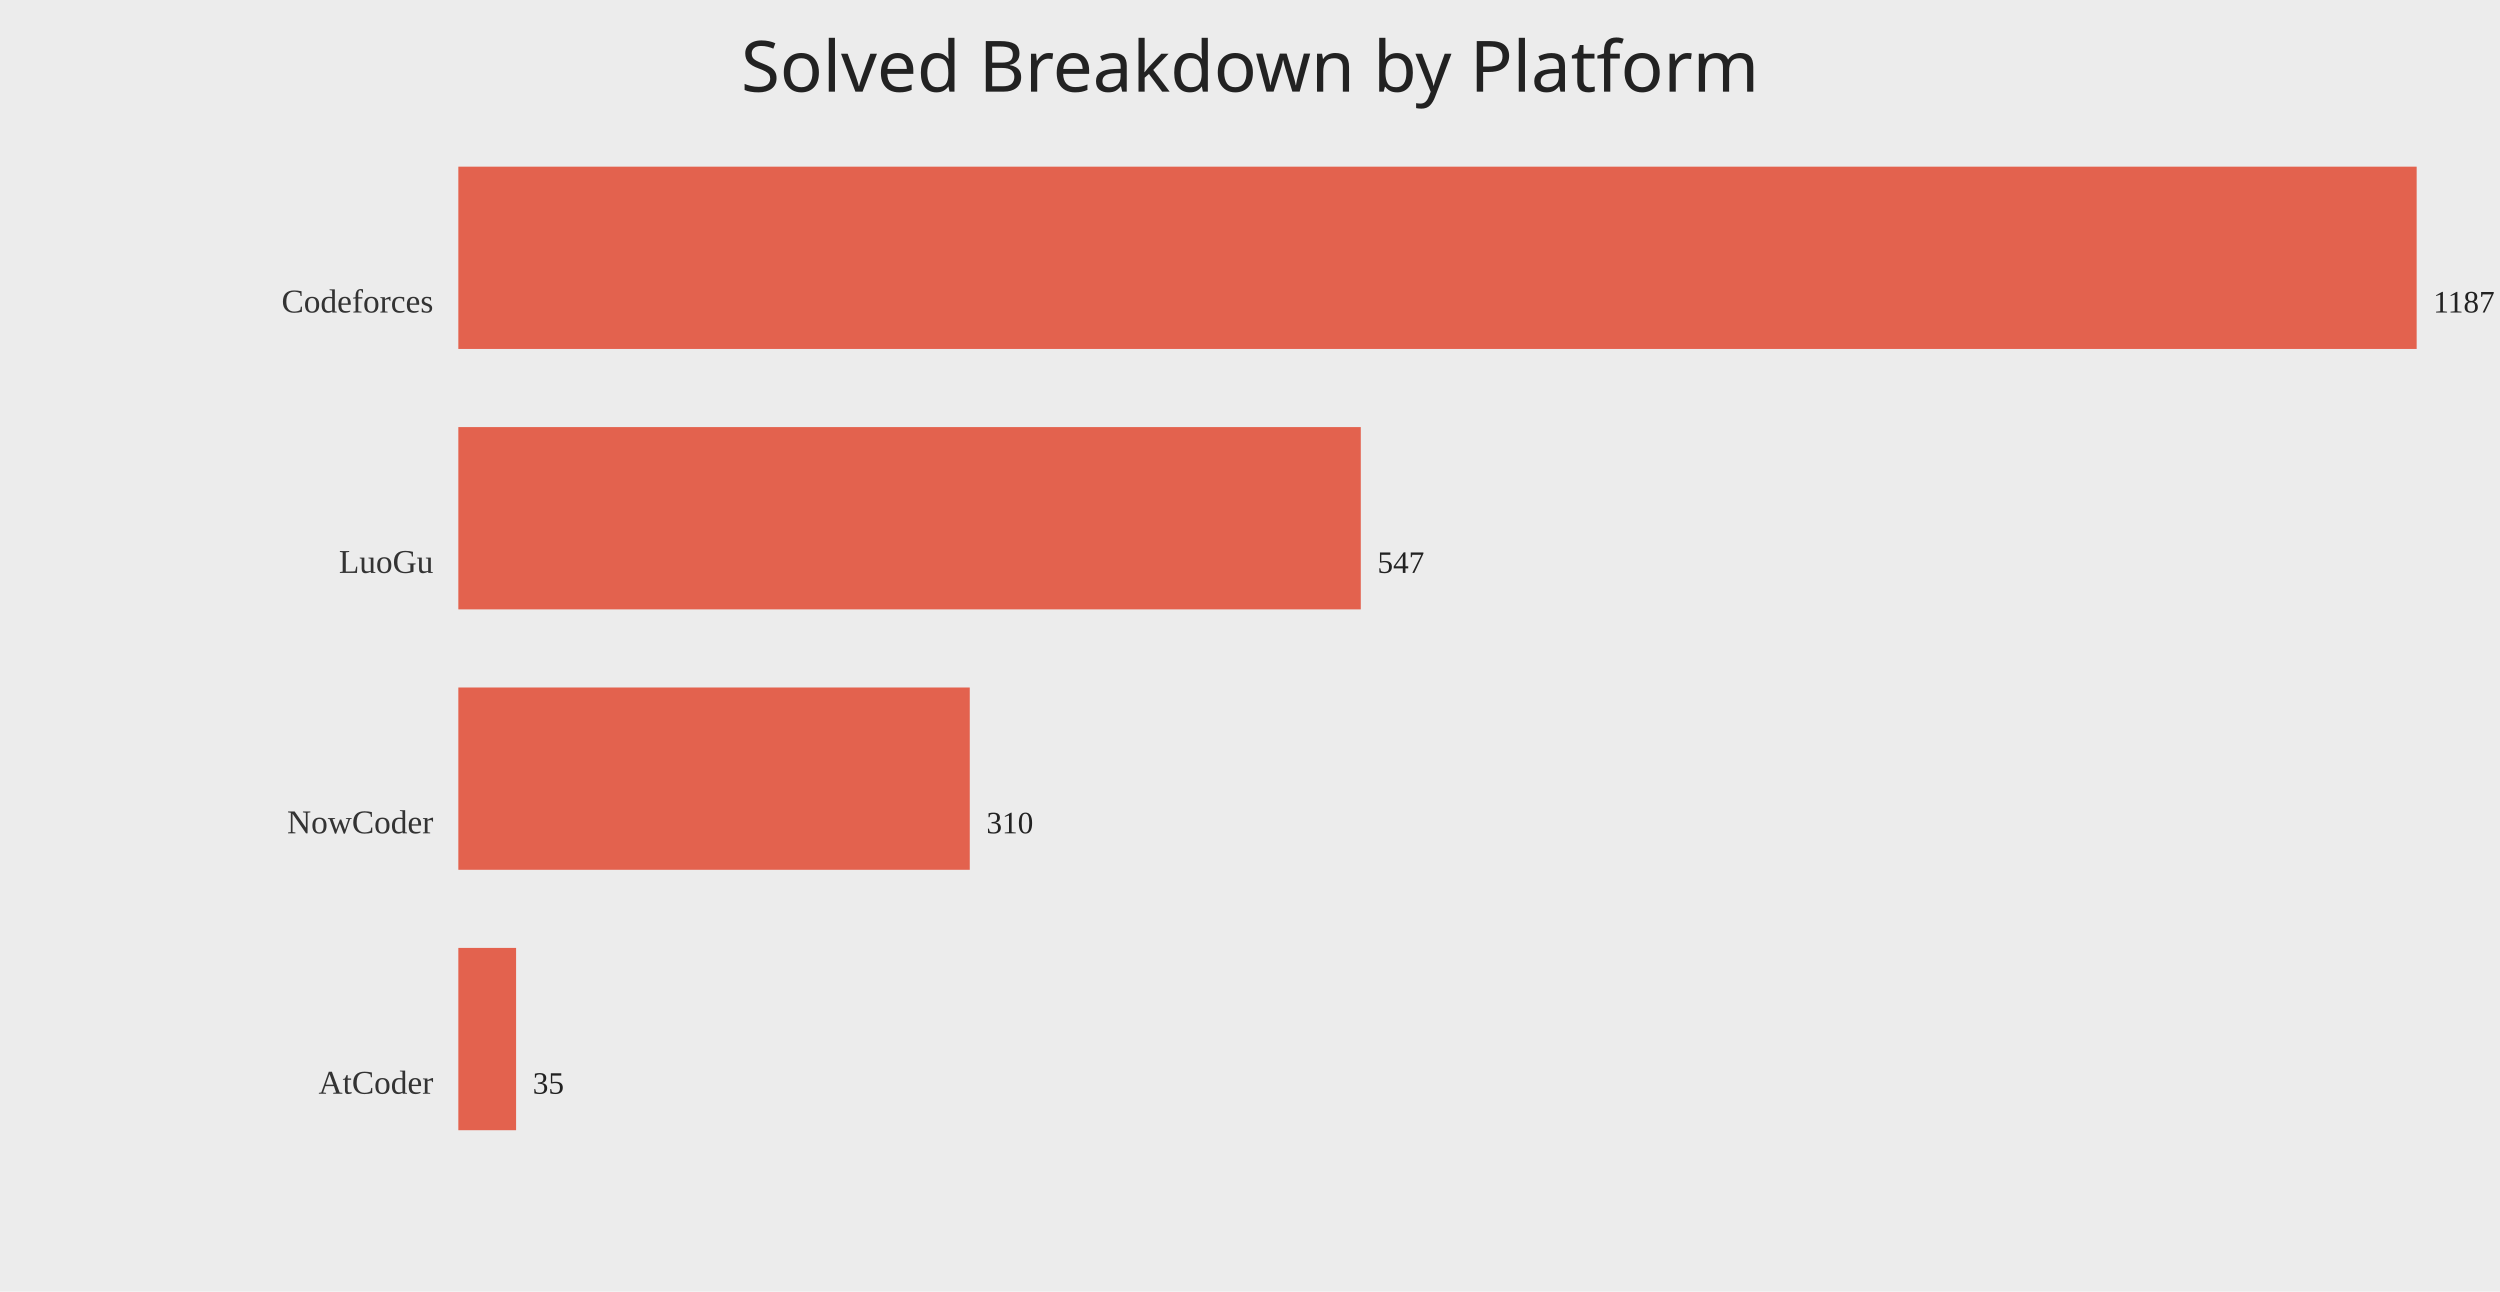
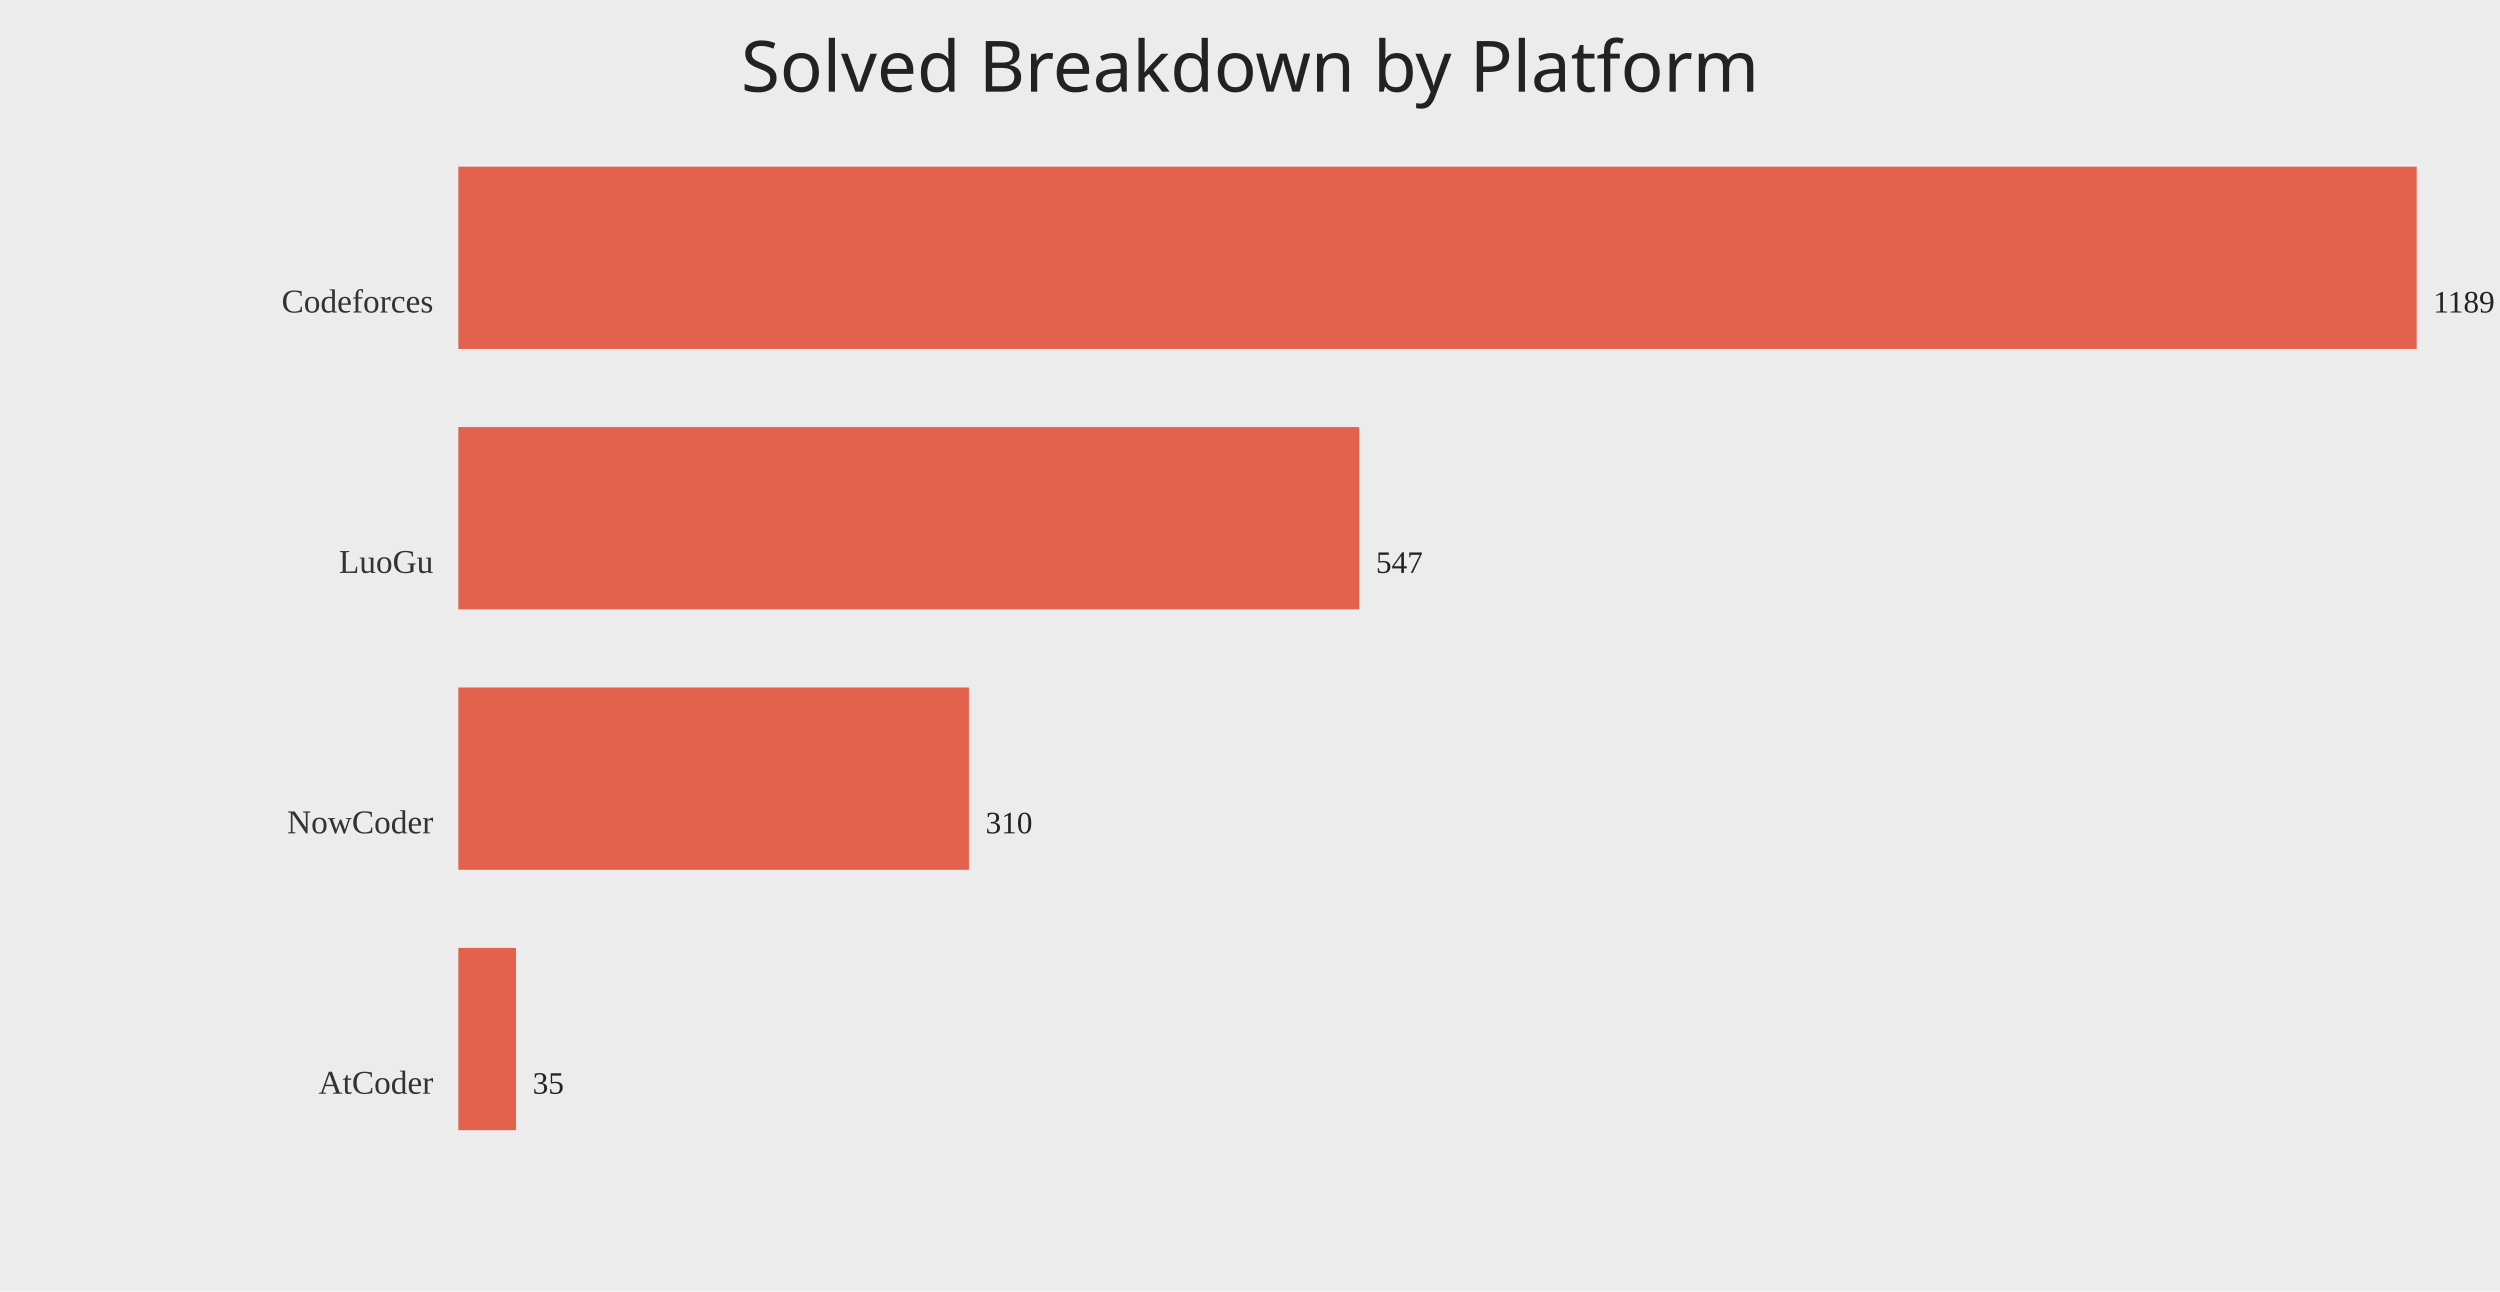
<svg xmlns="http://www.w3.org/2000/svg" width="1200" height="620">
  <rect width="100%" height="100%" fill="#ececec" />
  <text x="50%" y="44" text-anchor="middle" fill="#222" font-size="34" font-family="Comic Sans MS, Segoe UI">Solved Breakdown by Platform</text>
  <text x="208" y="150.00" text-anchor="end" fill="#333" font-size="16">Codeforces</text>
  <rect x="220" y="80.00" width="940.00" height="87.50" fill="#e24a33" opacity="0.85" />
-   <text x="1168.00" y="150.00" fill="#222" font-size="15">1187</text>
+   <text x="1168.00" y="150.00" fill="#222" font-size="15">1189</text>
  <text x="208" y="275.00" text-anchor="end" fill="#333" font-size="16">LuoGu</text>
-   <rect x="220" y="205.00" width="433.18" height="87.50" fill="#e24a33" opacity="0.85" />
-   <text x="661.18" y="275.00" fill="#222" font-size="15">547</text>
+   <rect x="220" y="205.00" width="432.45" height="87.50" fill="#e24a33" opacity="0.85" />
+   <text x="660.45" y="275.00" fill="#222" font-size="15">547</text>
  <text x="208" y="400.00" text-anchor="end" fill="#333" font-size="16">NowCoder</text>
-   <rect x="220" y="330.00" width="245.49" height="87.50" fill="#e24a33" opacity="0.85" />
-   <text x="473.49" y="400.00" fill="#222" font-size="15">310</text>
+   <rect x="220" y="330.00" width="245.08" height="87.50" fill="#e24a33" opacity="0.85" />
+   <text x="473.08" y="400.00" fill="#222" font-size="15">310</text>
  <text x="208" y="525.00" text-anchor="end" fill="#333" font-size="16">AtCoder</text>
-   <rect x="220" y="455.00" width="27.72" height="87.50" fill="#e24a33" opacity="0.85" />
-   <text x="255.72" y="525.00" fill="#222" font-size="15">35</text>
+   <rect x="220" y="455.00" width="27.67" height="87.50" fill="#e24a33" opacity="0.85" />
+   <text x="255.67" y="525.00" fill="#222" font-size="15">35</text>
</svg>
